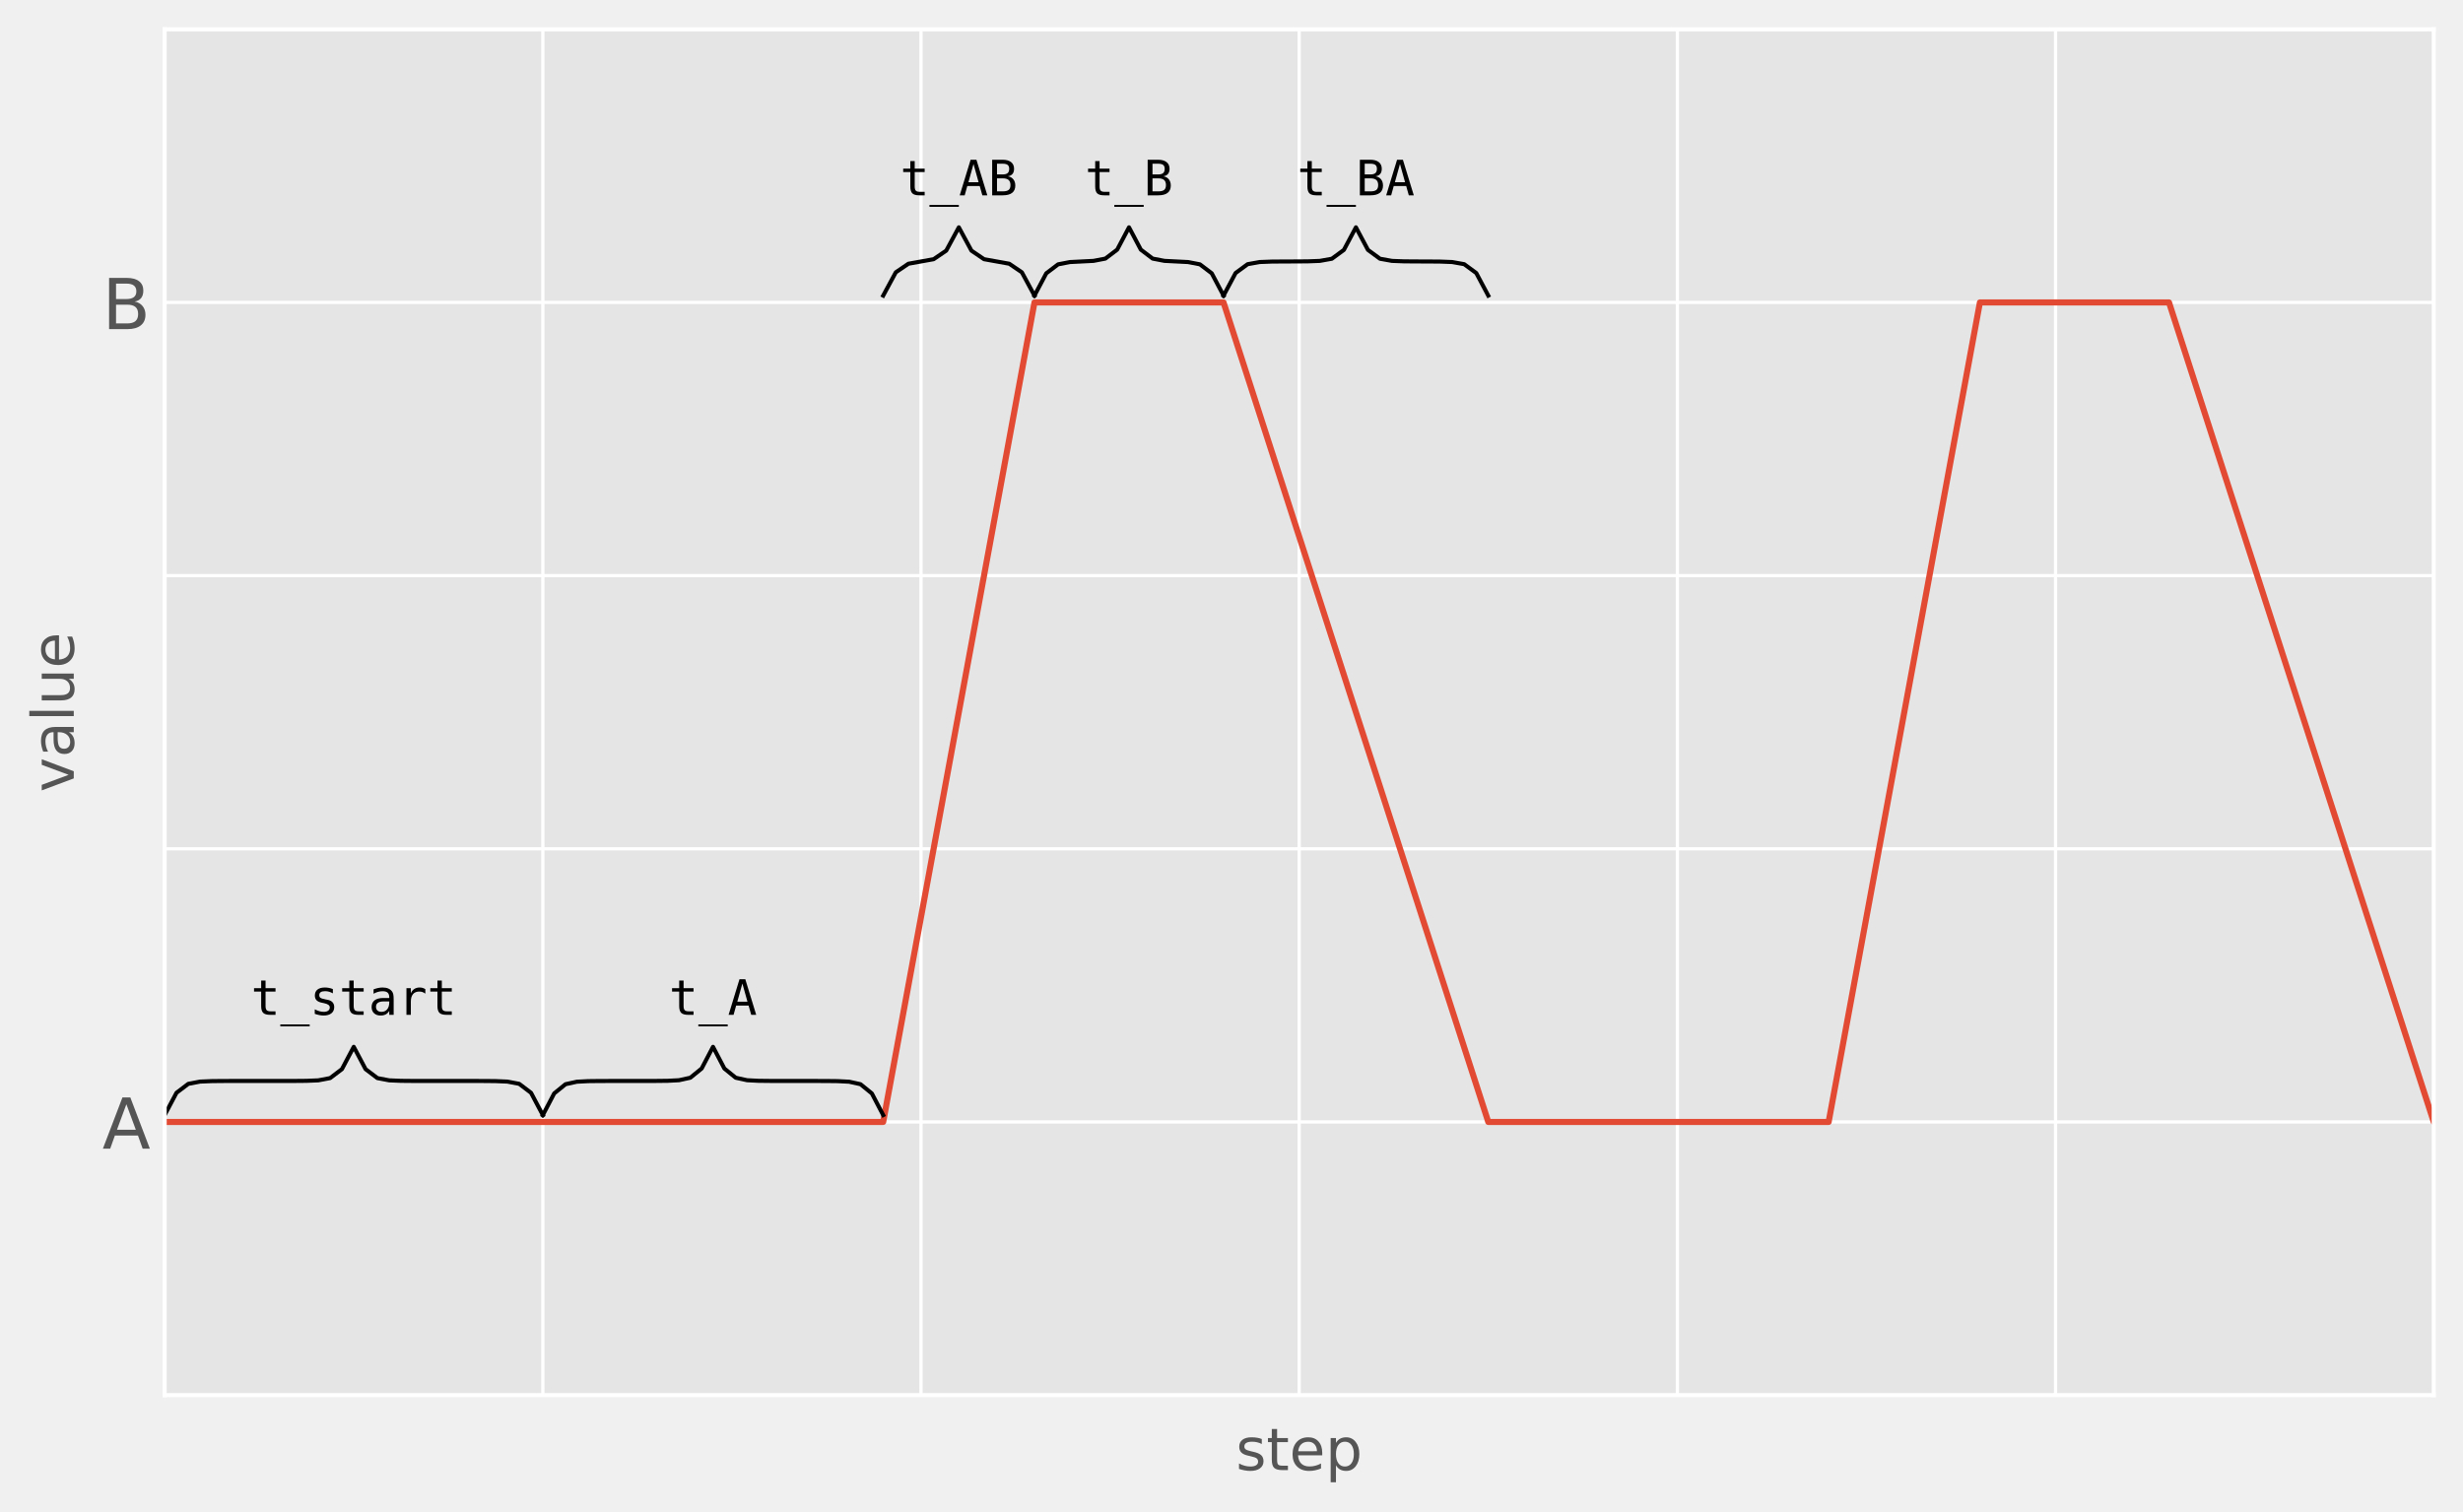
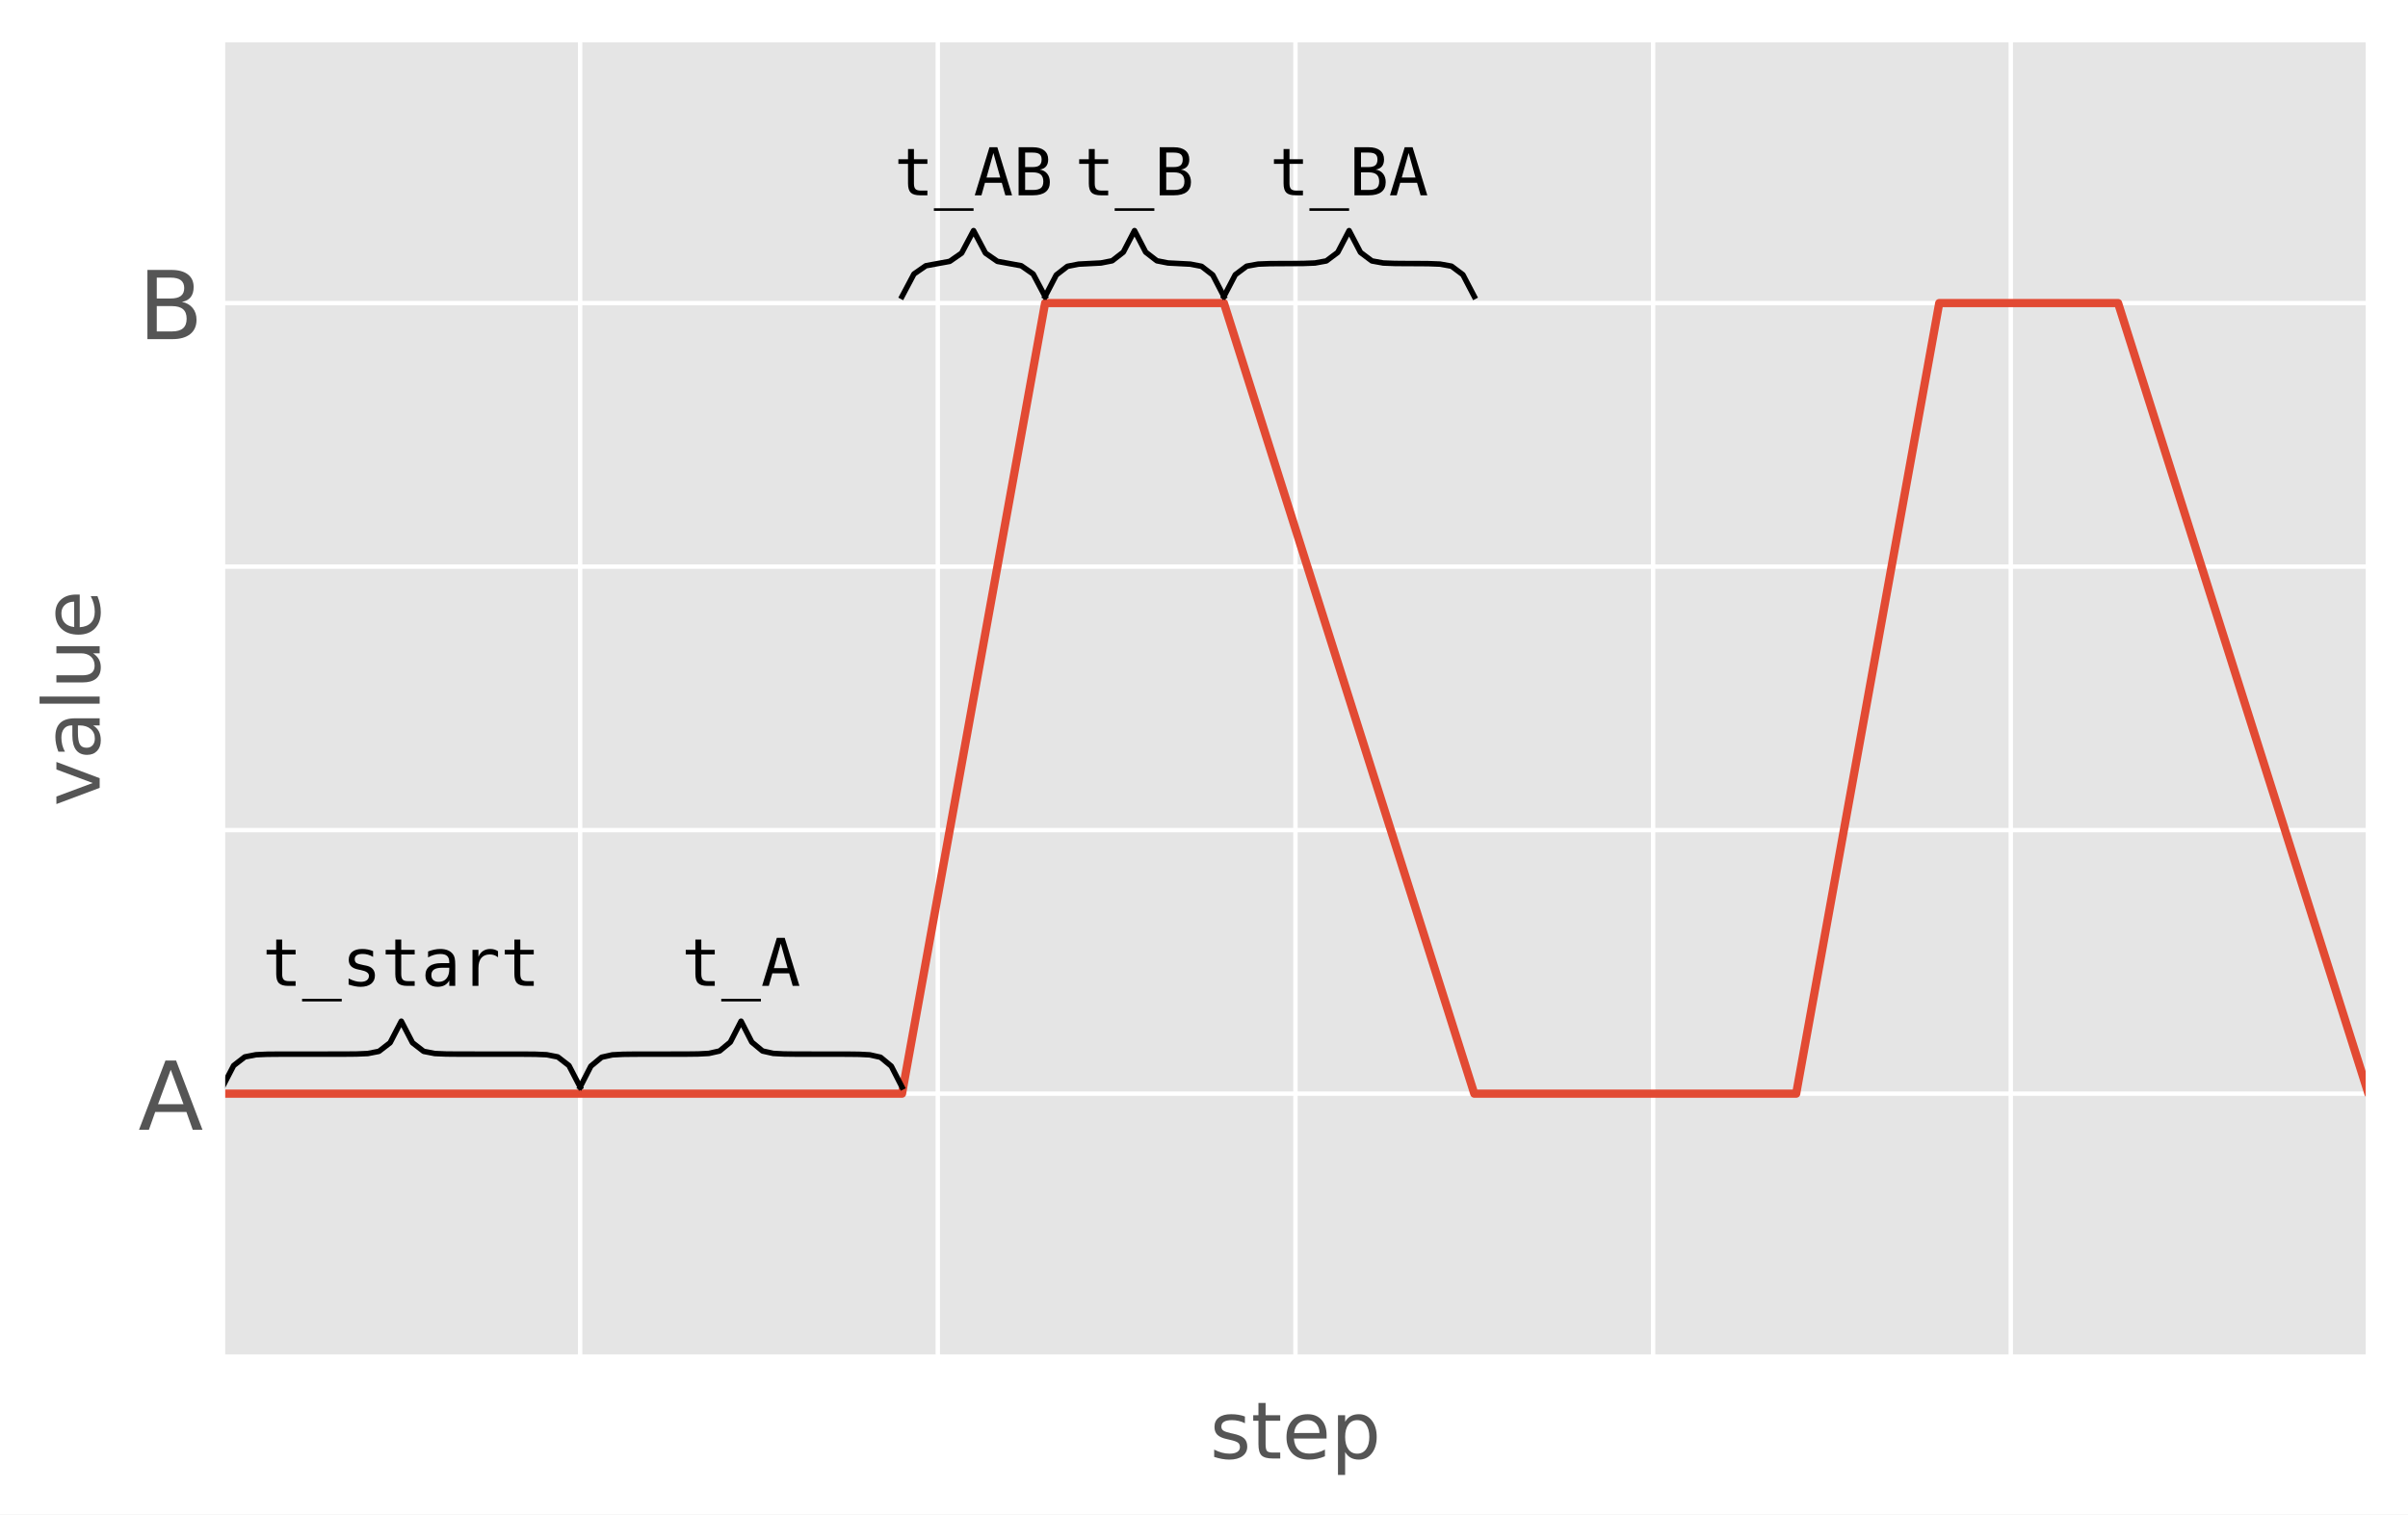
- <svg xmlns="http://www.w3.org/2000/svg" xmlns:xlink="http://www.w3.org/1999/xlink" height="371.781pt" version="1.1" viewBox="0 0 605.692 371.781" width="605.692pt">
+ <svg xmlns="http://www.w3.org/2000/svg" xmlns:xlink="http://www.w3.org/1999/xlink" width="438.292pt" height="275.683pt" viewBox="0 0 438.292 275.683" version="1.1">
  <defs>
-     <style type="text/css">
- *{stroke-linecap:butt;stroke-linejoin:round;}
-   </style>
+     <style type="text/css">*{stroke-linejoin: round; stroke-linecap: butt}</style>
  </defs>
  <g id="figure_1">
    <g id="patch_1">
-       <path d="M 0 371.781  L 605.692 371.781  L 605.692 0  L 0 0  z " style="fill:none;" />
+       <path d="M 0 275.683  L 438.292 275.683  L 438.292 0  L 0 0  z " style="fill: #ffffff" />
    </g>
    <g id="axes_1">
      <g id="patch_2">
-         <path d="M 40.492 343.145  L 598.492 343.145  L 598.492 7.2  L 40.492 7.2  z " style="fill:#e5e5e5;" />
+         <path d="M 40.492 247.047  L 431.092 247.047  L 431.092 7.2  L 40.492 7.2  z " style="fill: #e5e5e5" />
      </g>
      <g id="matplotlib.axis_1">
        <g id="xtick_1">
          <g id="line2d_1">
-             <path clip-path="url(#p3a3cf73cca)" d="M 133.492 343.145  L 133.492 7.2  " style="fill:none;stroke:#ffffff;stroke-linecap:square;stroke-width:0.8;" />
+             <path d="M 105.592 247.047  L 105.592 7.2  " clip-path="url(#p0e05066eaa)" style="fill: none; stroke: #ffffff; stroke-width: 0.8; stroke-linecap: square" />
          </g>
          <g id="line2d_2" />
        </g>
        <g id="xtick_2">
          <g id="line2d_3">
-             <path clip-path="url(#p3a3cf73cca)" d="M 226.492 343.145  L 226.492 7.2  " style="fill:none;stroke:#ffffff;stroke-linecap:square;stroke-width:0.8;" />
+             <path d="M 170.692 247.047  L 170.692 7.2  " clip-path="url(#p0e05066eaa)" style="fill: none; stroke: #ffffff; stroke-width: 0.8; stroke-linecap: square" />
          </g>
          <g id="line2d_4" />
        </g>
        <g id="xtick_3">
          <g id="line2d_5">
-             <path clip-path="url(#p3a3cf73cca)" d="M 319.492 343.145  L 319.492 7.2  " style="fill:none;stroke:#ffffff;stroke-linecap:square;stroke-width:0.8;" />
+             <path d="M 235.792 247.047  L 235.792 7.2  " clip-path="url(#p0e05066eaa)" style="fill: none; stroke: #ffffff; stroke-width: 0.8; stroke-linecap: square" />
          </g>
          <g id="line2d_6" />
        </g>
        <g id="xtick_4">
          <g id="line2d_7">
-             <path clip-path="url(#p3a3cf73cca)" d="M 412.492 343.145  L 412.492 7.2  " style="fill:none;stroke:#ffffff;stroke-linecap:square;stroke-width:0.8;" />
+             <path d="M 300.892 247.047  L 300.892 7.2  " clip-path="url(#p0e05066eaa)" style="fill: none; stroke: #ffffff; stroke-width: 0.8; stroke-linecap: square" />
          </g>
          <g id="line2d_8" />
        </g>
        <g id="xtick_5">
          <g id="line2d_9">
-             <path clip-path="url(#p3a3cf73cca)" d="M 505.492 343.145  L 505.492 7.2  " style="fill:none;stroke:#ffffff;stroke-linecap:square;stroke-width:0.8;" />
+             <path d="M 365.992 247.047  L 365.992 7.2  " clip-path="url(#p0e05066eaa)" style="fill: none; stroke: #ffffff; stroke-width: 0.8; stroke-linecap: square" />
          </g>
          <g id="line2d_10" />
        </g>
        <g id="text_1">
-           <defs>
-             <path d="M 44.281 53.078  L 44.281 44.578  Q 40.484 46.531 36.375 47.5  Q 32.281 48.484 27.875 48.484  Q 21.188 48.484 17.844 46.438  Q 14.5 44.391 14.5 40.281  Q 14.5 37.156 16.891 35.375  Q 19.281 33.594 26.516 31.984  L 29.594 31.297  Q 39.156 29.25 43.188 25.516  Q 47.219 21.781 47.219 15.094  Q 47.219 7.469 41.188 3.016  Q 35.156 -1.422 24.609 -1.422  Q 20.219 -1.422 15.453 -0.562  Q 10.688 0.297 5.422 2  L 5.422 11.281  Q 10.406 8.688 15.234 7.391  Q 20.062 6.109 24.812 6.109  Q 31.156 6.109 34.562 8.281  Q 37.984 10.453 37.984 14.406  Q 37.984 18.062 35.516 20.016  Q 33.062 21.969 24.703 23.781  L 21.578 24.516  Q 13.234 26.266 9.516 29.906  Q 5.812 33.547 5.812 39.891  Q 5.812 47.609 11.281 51.797  Q 16.75 56 26.812 56  Q 31.781 56 36.172 55.266  Q 40.578 54.547 44.281 53.078  z " id="DejaVuSans-115" />
-             <path d="M 18.312 70.219  L 18.312 54.688  L 36.812 54.688  L 36.812 47.703  L 18.312 47.703  L 18.312 18.016  Q 18.312 11.328 20.141 9.422  Q 21.969 7.516 27.594 7.516  L 36.812 7.516  L 36.812 0  L 27.594 0  Q 17.188 0 13.234 3.875  Q 9.281 7.766 9.281 18.016  L 9.281 47.703  L 2.688 47.703  L 2.688 54.688  L 9.281 54.688  L 9.281 70.219  z " id="DejaVuSans-116" />
-             <path d="M 56.203 29.594  L 56.203 25.203  L 14.891 25.203  Q 15.484 15.922 20.484 11.062  Q 25.484 6.203 34.422 6.203  Q 39.594 6.203 44.453 7.469  Q 49.312 8.734 54.109 11.281  L 54.109 2.781  Q 49.266 0.734 44.188 -0.344  Q 39.109 -1.422 33.891 -1.422  Q 20.797 -1.422 13.156 6.188  Q 5.516 13.812 5.516 26.812  Q 5.516 40.234 12.766 48.109  Q 20.016 56 32.328 56  Q 43.359 56 49.781 48.891  Q 56.203 41.797 56.203 29.594  z M 47.219 32.234  Q 47.125 39.594 43.094 43.984  Q 39.062 48.391 32.422 48.391  Q 24.906 48.391 20.391 44.141  Q 15.875 39.891 15.188 32.172  z " id="DejaVuSans-101" />
-             <path d="M 18.109 8.203  L 18.109 -20.797  L 9.078 -20.797  L 9.078 54.688  L 18.109 54.688  L 18.109 46.391  Q 20.953 51.266 25.266 53.625  Q 29.594 56 35.594 56  Q 45.562 56 51.781 48.094  Q 58.016 40.188 58.016 27.297  Q 58.016 14.406 51.781 6.484  Q 45.562 -1.422 35.594 -1.422  Q 29.594 -1.422 25.266 0.953  Q 20.953 3.328 18.109 8.203  z M 48.688 27.297  Q 48.688 37.203 44.609 42.844  Q 40.531 48.484 33.406 48.484  Q 26.266 48.484 22.188 42.844  Q 18.109 37.203 18.109 27.297  Q 18.109 17.391 22.188 11.75  Q 26.266 6.109 33.406 6.109  Q 40.531 6.109 44.609 11.75  Q 48.688 17.391 48.688 27.297  z " id="DejaVuSans-112" />
-           </defs>
-           <g style="fill:#555555;" transform="translate(303.9177 361.5865)scale(0.144 -0.144)">
-             <use xlink:href="#DejaVuSans-115" />
-             <use x="52.1" xlink:href="#DejaVuSans-116" />
-             <use x="91.309" xlink:href="#DejaVuSans-101" />
-             <use x="152.832" xlink:href="#DejaVuSans-112" />
+           <g style="fill: #555555" transform="translate(220.2177 265.4885) scale(0.144 -0.144)">
+             <defs>
+               <path id="DejaVuSans-73" d="M 2834 3397  L 2834 2853  Q 2591 2978 2328 3040  Q 2066 3103 1784 3103  Q 1356 3103 1142 2972  Q 928 2841 928 2578  Q 928 2378 1081 2264  Q 1234 2150 1697 2047  L 1894 2003  Q 2506 1872 2764 1633  Q 3022 1394 3022 966  Q 3022 478 2636 193  Q 2250 -91 1575 -91  Q 1294 -91 989 -36  Q 684 19 347 128  L 347 722  Q 666 556 975 473  Q 1284 391 1588 391  Q 1994 391 2212 530  Q 2431 669 2431 922  Q 2431 1156 2273 1281  Q 2116 1406 1581 1522  L 1381 1569  Q 847 1681 609 1914  Q 372 2147 372 2553  Q 372 3047 722 3315  Q 1072 3584 1716 3584  Q 2034 3584 2315 3537  Q 2597 3491 2834 3397  z " transform="scale(0.015625)" />
+               <path id="DejaVuSans-74" d="M 1172 4494  L 1172 3500  L 2356 3500  L 2356 3053  L 1172 3053  L 1172 1153  Q 1172 725 1289 603  Q 1406 481 1766 481  L 2356 481  L 2356 0  L 1766 0  Q 1100 0 847 248  Q 594 497 594 1153  L 594 3053  L 172 3053  L 172 3500  L 594 3500  L 594 4494  L 1172 4494  z " transform="scale(0.015625)" />
+               <path id="DejaVuSans-65" d="M 3597 1894  L 3597 1613  L 953 1613  Q 991 1019 1311 708  Q 1631 397 2203 397  Q 2534 397 2845 478  Q 3156 559 3463 722  L 3463 178  Q 3153 47 2828 -22  Q 2503 -91 2169 -91  Q 1331 -91 842 396  Q 353 884 353 1716  Q 353 2575 817 3079  Q 1281 3584 2069 3584  Q 2775 3584 3186 3129  Q 3597 2675 3597 1894  z M 3022 2063  Q 3016 2534 2758 2815  Q 2500 3097 2075 3097  Q 1594 3097 1305 2825  Q 1016 2553 972 2059  L 3022 2063  z " transform="scale(0.015625)" />
+               <path id="DejaVuSans-70" d="M 1159 525  L 1159 -1331  L 581 -1331  L 581 3500  L 1159 3500  L 1159 2969  Q 1341 3281 1617 3432  Q 1894 3584 2278 3584  Q 2916 3584 3314 3078  Q 3713 2572 3713 1747  Q 3713 922 3314 415  Q 2916 -91 2278 -91  Q 1894 -91 1617 61  Q 1341 213 1159 525  z M 3116 1747  Q 3116 2381 2855 2742  Q 2594 3103 2138 3103  Q 1681 3103 1420 2742  Q 1159 2381 1159 1747  Q 1159 1113 1420 752  Q 1681 391 2138 391  Q 2594 391 2855 752  Q 3116 1113 3116 1747  z " transform="scale(0.015625)" />
+             </defs>
+             <use xlink:href="#DejaVuSans-73" />
+             <use xlink:href="#DejaVuSans-74" x="52.1" />
+             <use xlink:href="#DejaVuSans-65" x="91.309" />
+             <use xlink:href="#DejaVuSans-70" x="152.832" />
          </g>
        </g>
      </g>
      <g id="matplotlib.axis_2">
        <g id="ytick_1">
          <g id="line2d_11">
-             <path clip-path="url(#p3a3cf73cca)" d="M 40.492 275.956  L 598.492 275.956  " style="fill:none;stroke:#ffffff;stroke-linecap:square;stroke-width:0.8;" />
+             <path d="M 40.492 199.077  L 431.092 199.077  " clip-path="url(#p0e05066eaa)" style="fill: none; stroke: #ffffff; stroke-width: 0.8; stroke-linecap: square" />
          </g>
          <g id="line2d_12" />
          <g id="text_2">
-             <defs>
-               <path d="M 34.188 63.188  L 20.797 26.906  L 47.609 26.906  z M 28.609 72.906  L 39.797 72.906  L 67.578 0  L 57.328 0  L 50.688 18.703  L 17.828 18.703  L 11.188 0  L 0.781 0  z " id="DejaVuSans-65" />
-             </defs>
-             <g style="fill:#555555;" transform="translate(25.1716 282.5209)scale(0.1728 -0.1728)">
-               <use xlink:href="#DejaVuSans-65" />
+             <g style="fill: #555555" transform="translate(25.1716 205.6425) scale(0.1728 -0.1728)">
+               <defs>
+                 <path id="DejaVuSans-41" d="M 2188 4044  L 1331 1722  L 3047 1722  L 2188 4044  z M 1831 4666  L 2547 4666  L 4325 0  L 3669 0  L 3244 1197  L 1141 1197  L 716 0  L 50 0  L 1831 4666  z " transform="scale(0.015625)" />
+               </defs>
+               <use xlink:href="#DejaVuSans-41" />
            </g>
          </g>
        </g>
        <g id="ytick_2">
          <g id="line2d_13">
-             <path clip-path="url(#p3a3cf73cca)" d="M 40.492 208.767  L 598.492 208.767  " style="fill:none;stroke:#ffffff;stroke-linecap:square;stroke-width:0.8;" />
+             <path d="M 40.492 151.108  L 431.092 151.108  " clip-path="url(#p0e05066eaa)" style="fill: none; stroke: #ffffff; stroke-width: 0.8; stroke-linecap: square" />
          </g>
          <g id="line2d_14" />
        </g>
        <g id="ytick_3">
          <g id="line2d_15">
-             <path clip-path="url(#p3a3cf73cca)" d="M 40.492 141.578  L 598.492 141.578  " style="fill:none;stroke:#ffffff;stroke-linecap:square;stroke-width:0.8;" />
+             <path d="M 40.492 103.139  L 431.092 103.139  " clip-path="url(#p0e05066eaa)" style="fill: none; stroke: #ffffff; stroke-width: 0.8; stroke-linecap: square" />
          </g>
          <g id="line2d_16" />
        </g>
        <g id="ytick_4">
          <g id="line2d_17">
-             <path clip-path="url(#p3a3cf73cca)" d="M 40.492 74.389  L 598.492 74.389  " style="fill:none;stroke:#ffffff;stroke-linecap:square;stroke-width:0.8;" />
+             <path d="M 40.492 55.169  L 431.092 55.169  " clip-path="url(#p0e05066eaa)" style="fill: none; stroke: #ffffff; stroke-width: 0.8; stroke-linecap: square" />
          </g>
          <g id="line2d_18" />
          <g id="text_3">
-             <defs>
-               <path d="M 19.672 34.812  L 19.672 8.109  L 35.5 8.109  Q 43.453 8.109 47.281 11.406  Q 51.125 14.703 51.125 21.484  Q 51.125 28.328 47.281 31.562  Q 43.453 34.812 35.5 34.812  z M 19.672 64.797  L 19.672 42.828  L 34.281 42.828  Q 41.5 42.828 45.031 45.531  Q 48.578 48.25 48.578 53.812  Q 48.578 59.328 45.031 62.062  Q 41.5 64.797 34.281 64.797  z M 9.812 72.906  L 35.016 72.906  Q 46.297 72.906 52.391 68.219  Q 58.5 63.531 58.5 54.891  Q 58.5 48.188 55.375 44.234  Q 52.25 40.281 46.188 39.312  Q 53.469 37.75 57.5 32.781  Q 61.531 27.828 61.531 20.406  Q 61.531 10.641 54.891 5.312  Q 48.25 0 35.984 0  L 9.812 0  z " id="DejaVuSans-66" />
-             </defs>
-             <g style="fill:#555555;" transform="translate(25.1365 80.95401)scale(0.1728 -0.1728)">
-               <use xlink:href="#DejaVuSans-66" />
+             <g style="fill: #555555" transform="translate(25.1365 61.73441) scale(0.1728 -0.1728)">
+               <defs>
+                 <path id="DejaVuSans-42" d="M 1259 2228  L 1259 519  L 2272 519  Q 2781 519 3026 730  Q 3272 941 3272 1375  Q 3272 1813 3026 2020  Q 2781 2228 2272 2228  L 1259 2228  z M 1259 4147  L 1259 2741  L 2194 2741  Q 2656 2741 2882 2914  Q 3109 3088 3109 3444  Q 3109 3797 2882 3972  Q 2656 4147 2194 4147  L 1259 4147  z M 628 4666  L 2241 4666  Q 2963 4666 3353 4366  Q 3744 4066 3744 3513  Q 3744 3084 3544 2831  Q 3344 2578 2956 2516  Q 3422 2416 3680 2098  Q 3938 1781 3938 1306  Q 3938 681 3513 340  Q 3088 0 2303 0  L 628 0  L 628 4666  z " transform="scale(0.015625)" />
+               </defs>
+               <use xlink:href="#DejaVuSans-42" />
            </g>
          </g>
        </g>
        <g id="ytick_5">
          <g id="line2d_19">
-             <path clip-path="url(#p3a3cf73cca)" d="M 40.492 7.2  L 598.492 7.2  " style="fill:none;stroke:#ffffff;stroke-linecap:square;stroke-width:0.8;" />
+             <path d="M 40.492 7.2  L 431.092 7.2  " clip-path="url(#p0e05066eaa)" style="fill: none; stroke: #ffffff; stroke-width: 0.8; stroke-linecap: square" />
          </g>
          <g id="line2d_20" />
        </g>
        <g id="text_4">
+           <g style="fill: #555555" transform="translate(18.14175 146.7906) rotate(-90) scale(0.144 -0.144)">
+             <defs>
+               <path id="DejaVuSans-76" d="M 191 3500  L 800 3500  L 1894 563  L 2988 3500  L 3597 3500  L 2284 0  L 1503 0  L 191 3500  z " transform="scale(0.015625)" />
+               <path id="DejaVuSans-61" d="M 2194 1759  Q 1497 1759 1228 1600  Q 959 1441 959 1056  Q 959 750 1161 570  Q 1363 391 1709 391  Q 2188 391 2477 730  Q 2766 1069 2766 1631  L 2766 1759  L 2194 1759  z M 3341 1997  L 3341 0  L 2766 0  L 2766 531  Q 2569 213 2275 61  Q 1981 -91 1556 -91  Q 1019 -91 701 211  Q 384 513 384 1019  Q 384 1609 779 1909  Q 1175 2209 1959 2209  L 2766 2209  L 2766 2266  Q 2766 2663 2505 2880  Q 2244 3097 1772 3097  Q 1472 3097 1187 3025  Q 903 2953 641 2809  L 641 3341  Q 956 3463 1253 3523  Q 1550 3584 1831 3584  Q 2591 3584 2966 3190  Q 3341 2797 3341 1997  z " transform="scale(0.015625)" />
+               <path id="DejaVuSans-6c" d="M 603 4863  L 1178 4863  L 1178 0  L 603 0  L 603 4863  z " transform="scale(0.015625)" />
+               <path id="DejaVuSans-75" d="M 544 1381  L 544 3500  L 1119 3500  L 1119 1403  Q 1119 906 1312 657  Q 1506 409 1894 409  Q 2359 409 2629 706  Q 2900 1003 2900 1516  L 2900 3500  L 3475 3500  L 3475 0  L 2900 0  L 2900 538  Q 2691 219 2414 64  Q 2138 -91 1772 -91  Q 1169 -91 856 284  Q 544 659 544 1381  z M 1991 3584  L 1991 3584  z " transform="scale(0.015625)" />
+             </defs>
+             <use xlink:href="#DejaVuSans-76" />
+             <use xlink:href="#DejaVuSans-61" x="59.18" />
+             <use xlink:href="#DejaVuSans-6c" x="120.459" />
+             <use xlink:href="#DejaVuSans-75" x="148.242" />
+             <use xlink:href="#DejaVuSans-65" x="211.621" />
+           </g>
+         </g>
+       </g>
+       <g id="line2d_21">
+         <path d="M 40.492 199.077  L 105.592 199.077  L 164.182 199.077  L 190.222 55.169  L 222.772 55.169  L 268.342 199.077  L 326.932 199.077  L 352.972 55.169  L 385.522 55.169  L 431.092 199.077  L 439.292 199.077  " clip-path="url(#p0e05066eaa)" style="fill: none; stroke: #e24a33; stroke-width: 1.5; stroke-linecap: square" />
+       </g>
+       <g id="line2d_22">
+         <path d="M 40.492 197.878  L 42.527 193.96  L 44.561 192.387  L 46.595 191.991  L 48.63 191.905  L 50.664 191.887  L 52.698 191.883  L 54.733 191.882  L 56.767 191.882  L 58.802 191.882  L 60.836 191.881  L 62.87 191.877  L 64.905 191.859  L 66.939 191.773  L 68.973 191.377  L 71.008 189.804  L 73.042 185.886  L 75.077 189.804  L 77.111 191.377  L 79.145 191.773  L 81.18 191.859  L 83.214 191.877  L 85.248 191.881  L 87.283 191.882  L 89.317 191.882  L 91.352 191.882  L 93.386 191.883  L 95.42 191.887  L 97.455 191.905  L 99.489 191.991  L 101.523 192.387  L 103.558 193.96  L 105.592 197.878  " clip-path="url(#p0e05066eaa)" style="fill: none; stroke: #000000; stroke-linecap: square" />
+       </g>
+       <g id="line2d_23">
+         <path d="M 105.592 197.878  L 107.545 194.07  L 109.498 192.451  L 111.451 192.014  L 113.404 191.912  L 115.357 191.889  L 117.31 191.883  L 119.263 191.882  L 121.216 191.882  L 123.169 191.881  L 125.122 191.875  L 127.075 191.852  L 129.028 191.75  L 130.981 191.313  L 132.934 189.694  L 134.887 185.886  L 136.84 189.694  L 138.793 191.313  L 140.746 191.75  L 142.699 191.852  L 144.652 191.875  L 146.605 191.881  L 148.558 191.882  L 150.511 191.882  L 152.464 191.883  L 154.417 191.889  L 156.37 191.912  L 158.323 192.014  L 160.276 192.451  L 162.229 194.07  L 164.182 197.878  " clip-path="url(#p0e05066eaa)" style="fill: none; stroke: #000000; stroke-linecap: square" />
+       </g>
+       <g id="line2d_24">
+         <path d="M 164.182 53.97  L 166.352 49.876  L 168.522 48.372  L 170.692 47.974  L 172.862 47.576  L 175.032 46.072  L 177.202 41.978  L 179.372 46.072  L 181.542 47.576  L 183.712 47.974  L 185.882 48.372  L 188.052 49.876  L 190.222 53.97  " clip-path="url(#p0e05066eaa)" style="fill: none; stroke: #000000; stroke-linecap: square" />
+       </g>
+       <g id="line2d_25">
+         <path d="M 190.222 53.97  L 192.257 50.052  L 194.291 48.478  L 196.325 48.079  L 198.36 47.974  L 200.394 47.869  L 202.428 47.47  L 204.463 45.896  L 206.497 41.978  L 208.532 45.896  L 210.566 47.47  L 212.6 47.869  L 214.635 47.974  L 216.669 48.079  L 218.703 48.478  L 220.738 50.052  L 222.772 53.97  " clip-path="url(#p0e05066eaa)" style="fill: none; stroke: #000000; stroke-linecap: square" />
+       </g>
+       <g id="line2d_26">
+         <path d="M 222.772 53.97  L 224.844 50.004  L 226.915 48.452  L 228.986 48.074  L 231.058 47.994  L 233.129 47.977  L 235.2 47.971  L 237.272 47.953  L 239.343 47.873  L 241.414 47.496  L 243.486 45.944  L 245.557 41.978  L 247.629 45.944  L 249.7 47.496  L 251.771 47.873  L 253.843 47.953  L 255.914 47.971  L 257.985 47.977  L 260.057 47.994  L 262.128 48.074  L 264.199 48.452  L 266.271 50.004  L 268.342 53.97  " clip-path="url(#p0e05066eaa)" style="fill: none; stroke: #000000; stroke-linecap: square" />
+       </g>
+       <g id="patch_3">
+         <path d="M 40.492 247.047  L 40.492 7.2  " style="fill: none; stroke: #ffffff; stroke-linejoin: miter; stroke-linecap: square" />
+       </g>
+       <g id="patch_4">
+         <path d="M 431.092 247.047  L 431.092 7.2  " style="fill: none; stroke: #ffffff; stroke-linejoin: miter; stroke-linecap: square" />
+       </g>
+       <g id="patch_5">
+         <path d="M 40.492 247.047  L 431.092 247.047  " style="fill: none; stroke: #ffffff; stroke-linejoin: miter; stroke-linecap: square" />
+       </g>
+       <g id="patch_6">
+         <path d="M 40.492 7.2  L 431.092 7.2  " style="fill: none; stroke: #ffffff; stroke-linejoin: miter; stroke-linecap: square" />
+       </g>
+       <g id="text_5">
+         <g transform="translate(47.75689 179.4588) scale(0.12 -0.12)">
          <defs>
-             <path d="M 2.984 54.688  L 12.5 54.688  L 29.594 8.797  L 46.688 54.688  L 56.203 54.688  L 35.688 0  L 23.484 0  z " id="DejaVuSans-118" />
-             <path d="M 34.281 27.484  Q 23.391 27.484 19.188 25  Q 14.984 22.516 14.984 16.5  Q 14.984 11.719 18.141 8.906  Q 21.297 6.109 26.703 6.109  Q 34.188 6.109 38.703 11.406  Q 43.219 16.703 43.219 25.484  L 43.219 27.484  z M 52.203 31.203  L 52.203 0  L 43.219 0  L 43.219 8.297  Q 40.141 3.328 35.547 0.953  Q 30.953 -1.422 24.312 -1.422  Q 15.922 -1.422 10.953 3.297  Q 6 8.016 6 15.922  Q 6 25.141 12.172 29.828  Q 18.359 34.516 30.609 34.516  L 43.219 34.516  L 43.219 35.406  Q 43.219 41.609 39.141 45  Q 35.062 48.391 27.688 48.391  Q 23 48.391 18.547 47.266  Q 14.109 46.141 10.016 43.891  L 10.016 52.203  Q 14.938 54.109 19.578 55.047  Q 24.219 56 28.609 56  Q 40.484 56 46.344 49.844  Q 52.203 43.703 52.203 31.203  z " id="DejaVuSans-97" />
-             <path d="M 9.422 75.984  L 18.406 75.984  L 18.406 0  L 9.422 0  z " id="DejaVuSans-108" />
-             <path d="M 8.5 21.578  L 8.5 54.688  L 17.484 54.688  L 17.484 21.922  Q 17.484 14.156 20.5 10.266  Q 23.531 6.391 29.594 6.391  Q 36.859 6.391 41.078 11.031  Q 45.312 15.672 45.312 23.688  L 45.312 54.688  L 54.297 54.688  L 54.297 0  L 45.312 0  L 45.312 8.406  Q 42.047 3.422 37.719 1  Q 33.406 -1.422 27.688 -1.422  Q 18.266 -1.422 13.375 4.438  Q 8.5 10.297 8.5 21.578  z M 31.109 56  z " id="DejaVuSans-117" />
+             <path id="DejaVuSansMono-74" d="M 1919 4494  L 1919 3500  L 3225 3500  L 3225 3053  L 1919 3053  L 1919 1153  Q 1919 766 2066 612  Q 2213 459 2578 459  L 3225 459  L 3225 0  L 2522 0  Q 1875 0 1609 259  Q 1344 519 1344 1153  L 1344 3053  L 409 3053  L 409 3500  L 1344 3500  L 1344 4494  L 1919 4494  z " transform="scale(0.015625)" />
+             <path id="DejaVuSansMono-5f" d="M 3853 -1259  L 3853 -1509  L 0 -1509  L 0 -1259  L 3853 -1259  z " transform="scale(0.015625)" />
+             <path id="DejaVuSansMono-73" d="M 3041 3378  L 3041 2816  Q 2794 2959 2544 3031  Q 2294 3103 2034 3103  Q 1644 3103 1451 2976  Q 1259 2850 1259 2591  Q 1259 2356 1403 2240  Q 1547 2125 2119 2016  L 2350 1972  Q 2778 1891 2998 1647  Q 3219 1403 3219 1013  Q 3219 494 2850 201  Q 2481 -91 1825 -91  Q 1566 -91 1281 -36  Q 997 19 666 128  L 666 722  Q 988 556 1281 473  Q 1575 391 1838 391  Q 2219 391 2428 545  Q 2638 700 2638 978  Q 2638 1378 1872 1531  L 1847 1538  L 1631 1581  Q 1134 1678 906 1908  Q 678 2138 678 2534  Q 678 3038 1018 3311  Q 1359 3584 1991 3584  Q 2272 3584 2531 3532  Q 2791 3481 3041 3378  z " transform="scale(0.015625)" />
+             <path id="DejaVuSansMono-61" d="M 2194 1759  L 2003 1759  Q 1500 1759 1245 1582  Q 991 1406 991 1056  Q 991 741 1181 566  Q 1372 391 1709 391  Q 2184 391 2456 720  Q 2728 1050 2731 1631  L 2731 1759  L 2194 1759  z M 3309 1997  L 3309 0  L 2731 0  L 2731 519  Q 2547 206 2267 57  Q 1988 -91 1588 -91  Q 1053 -91 734 211  Q 416 513 416 1019  Q 416 1603 808 1906  Q 1200 2209 1959 2209  L 2731 2209  L 2731 2300  Q 2728 2719 2518 2908  Q 2309 3097 1850 3097  Q 1556 3097 1256 3012  Q 956 2928 672 2766  L 672 3341  Q 991 3463 1283 3523  Q 1575 3584 1850 3584  Q 2284 3584 2592 3456  Q 2900 3328 3091 3072  Q 3209 2916 3259 2686  Q 3309 2456 3309 1997  z " transform="scale(0.015625)" />
+             <path id="DejaVuSansMono-72" d="M 3609 2778  Q 3425 2922 3234 2987  Q 3044 3053 2816 3053  Q 2278 3053 1993 2715  Q 1709 2378 1709 1741  L 1709 0  L 1131 0  L 1131 3500  L 1709 3500  L 1709 2816  Q 1853 3188 2151 3386  Q 2450 3584 2859 3584  Q 3072 3584 3256 3531  Q 3441 3478 3609 3366  L 3609 2778  z " transform="scale(0.015625)" />
          </defs>
-           <g style="fill:#555555;" transform="translate(18.14175 194.8397)rotate(-90)scale(0.144 -0.144)">
-             <use xlink:href="#DejaVuSans-118" />
-             <use x="59.18" xlink:href="#DejaVuSans-97" />
-             <use x="120.459" xlink:href="#DejaVuSans-108" />
-             <use x="148.242" xlink:href="#DejaVuSans-117" />
-             <use x="211.621" xlink:href="#DejaVuSans-101" />
-           </g>
-         </g>
-       </g>
-       <g id="line2d_21">
-         <path clip-path="url(#p3a3cf73cca)" d="M 40.492 275.956  L 133.492 275.956  L 217.192 275.956  L 254.392 74.389  L 300.892 74.389  L 365.992 275.956  L 449.692 275.956  L 486.892 74.389  L 533.392 74.389  L 598.492 275.956  L 606.692 275.956  " style="fill:none;stroke:#e24a33;stroke-linecap:square;stroke-width:1.5;" />
-       </g>
-       <g id="line2d_22">
-         <path clip-path="url(#p3a3cf73cca)" d="M 40.492 274.276  L 43.398 268.788  L 46.305 266.584  L 49.211 266.031  L 52.117 265.91  L 55.023 265.884  L 57.93 265.879  L 60.836 265.878  L 63.742 265.877  L 66.648 265.877  L 69.555 265.876  L 72.461 265.871  L 75.367 265.845  L 78.273 265.724  L 81.18 265.171  L 84.086 262.967  L 86.992 257.479  L 89.898 262.967  L 92.805 265.171  L 95.711 265.724  L 98.617 265.845  L 101.523 265.871  L 104.43 265.876  L 107.336 265.877  L 110.242 265.877  L 113.148 265.878  L 116.055 265.879  L 118.961 265.884  L 121.867 265.91  L 124.773 266.031  L 127.68 266.584  L 130.586 268.788  L 133.492 274.276  " style="fill:none;stroke:#000000;stroke-linecap:square;" />
-       </g>
-       <g id="line2d_23">
-         <path clip-path="url(#p3a3cf73cca)" d="M 133.492 274.276  L 136.282 268.942  L 139.072 266.674  L 141.862 266.062  L 144.652 265.919  L 147.442 265.887  L 150.232 265.88  L 153.022 265.878  L 155.812 265.877  L 158.602 265.875  L 161.392 265.868  L 164.182 265.836  L 166.972 265.693  L 169.762 265.081  L 172.552 262.813  L 175.342 257.479  L 178.132 262.813  L 180.922 265.081  L 183.712 265.693  L 186.502 265.836  L 189.292 265.868  L 192.082 265.875  L 194.872 265.877  L 197.662 265.878  L 200.452 265.88  L 203.242 265.887  L 206.032 265.919  L 208.822 266.062  L 211.612 266.674  L 214.402 268.942  L 217.192 274.276  " style="fill:none;stroke:#000000;stroke-linecap:square;" />
-       </g>
-       <g id="line2d_24">
-         <path clip-path="url(#p3a3cf73cca)" d="M 217.192 72.708  L 220.292 66.975  L 223.392 64.868  L 226.492 64.311  L 229.592 63.753  L 232.692 61.646  L 235.792 55.913  L 238.892 61.646  L 241.992 63.753  L 245.092 64.311  L 248.192 64.868  L 251.292 66.975  L 254.392 72.708  " style="fill:none;stroke:#000000;stroke-linecap:square;" />
-       </g>
-       <g id="line2d_25">
-         <path clip-path="url(#p3a3cf73cca)" d="M 254.392 72.709  L 257.298 67.221  L 260.205 65.016  L 263.111 64.457  L 266.017 64.311  L 268.923 64.164  L 271.83 63.605  L 274.736 61.4  L 277.642 55.912  L 280.548 61.4  L 283.455 63.605  L 286.361 64.164  L 289.267 64.311  L 292.173 64.457  L 295.08 65.016  L 297.986 67.221  L 300.892 72.709  " style="fill:none;stroke:#000000;stroke-linecap:square;" />
-       </g>
-       <g id="line2d_26">
-         <path clip-path="url(#p3a3cf73cca)" d="M 300.892 72.709  L 303.851 67.154  L 306.81 64.98  L 309.769 64.451  L 312.729 64.339  L 315.688 64.315  L 318.647 64.306  L 321.606 64.282  L 324.565 64.17  L 327.524 63.641  L 330.483 61.468  L 333.442 55.912  L 336.401 61.468  L 339.36 63.641  L 342.319 64.17  L 345.279 64.282  L 348.238 64.306  L 351.197 64.315  L 354.156 64.339  L 357.115 64.451  L 360.074 64.98  L 363.033 67.154  L 365.992 72.709  " style="fill:none;stroke:#000000;stroke-linecap:square;" />
-       </g>
-       <g id="patch_3">
-         <path d="M 40.492 343.145  L 40.492 7.2  " style="fill:none;stroke:#ffffff;stroke-linecap:square;stroke-linejoin:miter;" />
-       </g>
-       <g id="patch_4">
-         <path d="M 598.492 343.145  L 598.492 7.2  " style="fill:none;stroke:#ffffff;stroke-linecap:square;stroke-linejoin:miter;" />
-       </g>
-       <g id="patch_5">
-         <path d="M 40.492 343.145  L 598.492 343.145  " style="fill:none;stroke:#ffffff;stroke-linecap:square;stroke-linejoin:miter;" />
-       </g>
-       <g id="patch_6">
-         <path d="M 40.492 7.2  L 598.492 7.2  " style="fill:none;stroke:#ffffff;stroke-linecap:square;stroke-linejoin:miter;" />
-       </g>
-       <g id="text_5">
-         <defs>
-           <path d="M 29.984 70.219  L 29.984 54.688  L 50.391 54.688  L 50.391 47.703  L 29.984 47.703  L 29.984 18.016  Q 29.984 11.969 32.281 9.562  Q 34.578 7.172 40.281 7.172  L 50.391 7.172  L 50.391 0  L 39.406 0  Q 29.297 0 25.141 4.047  Q 21 8.109 21 18.016  L 21 47.703  L 6.391 47.703  L 6.391 54.688  L 21 54.688  L 21 70.219  z " id="DejaVuSansMono-116" />
-           <path d="M 60.203 -19.672  L 60.203 -23.578  L 0 -23.578  L 0 -19.672  z " id="DejaVuSansMono-95" />
-           <path d="M 47.516 52.781  L 47.516 44  Q 43.656 46.234 39.75 47.359  Q 35.844 48.484 31.781 48.484  Q 25.688 48.484 22.672 46.5  Q 19.672 44.531 19.672 40.484  Q 19.672 36.812 21.922 35  Q 24.172 33.203 33.109 31.5  L 36.719 30.812  Q 43.406 29.547 46.844 25.734  Q 50.297 21.922 50.297 15.828  Q 50.297 7.719 44.531 3.141  Q 38.766 -1.422 28.516 -1.422  Q 24.469 -1.422 20.016 -0.562  Q 15.578 0.297 10.406 2  L 10.406 11.281  Q 15.438 8.688 20.016 7.391  Q 24.609 6.109 28.719 6.109  Q 34.672 6.109 37.938 8.516  Q 41.219 10.938 41.219 15.281  Q 41.219 21.531 29.25 23.922  L 28.859 24.031  L 25.484 24.703  Q 17.719 26.219 14.156 29.812  Q 10.594 33.406 10.594 39.594  Q 10.594 47.469 15.906 51.734  Q 21.234 56 31.109 56  Q 35.5 56 39.547 55.188  Q 43.609 54.391 47.516 52.781  z " id="DejaVuSansMono-115" />
-           <path d="M 34.281 27.484  L 31.297 27.484  Q 23.438 27.484 19.453 24.719  Q 15.484 21.969 15.484 16.5  Q 15.484 11.578 18.453 8.844  Q 21.438 6.109 26.703 6.109  Q 34.125 6.109 38.375 11.25  Q 42.625 16.406 42.672 25.484  L 42.672 27.484  z M 51.703 31.203  L 51.703 0  L 42.672 0  L 42.672 8.109  Q 39.797 3.219 35.422 0.891  Q 31.062 -1.422 24.812 -1.422  Q 16.453 -1.422 11.469 3.297  Q 6.5 8.016 6.5 15.922  Q 6.5 25.047 12.625 29.781  Q 18.75 34.516 30.609 34.516  L 42.672 34.516  L 42.672 35.938  Q 42.625 42.484 39.344 45.438  Q 36.078 48.391 28.906 48.391  Q 24.312 48.391 19.625 47.062  Q 14.938 45.75 10.5 43.219  L 10.5 52.203  Q 15.484 54.109 20.047 55.047  Q 24.609 56 28.906 56  Q 35.688 56 40.5 54  Q 45.312 52 48.297 48  Q 50.141 45.562 50.922 41.969  Q 51.703 38.375 51.703 31.203  z " id="DejaVuSansMono-97" />
-           <path d="M 56.391 43.406  Q 53.516 45.656 50.531 46.672  Q 47.562 47.703 44 47.703  Q 35.594 47.703 31.141 42.422  Q 26.703 37.156 26.703 27.203  L 26.703 0  L 17.672 0  L 17.672 54.688  L 26.703 54.688  L 26.703 44  Q 28.953 49.812 33.609 52.906  Q 38.281 56 44.672 56  Q 48 56 50.875 55.172  Q 53.766 54.344 56.391 52.594  z " id="DejaVuSansMono-114" />
-         </defs>
-         <g transform="translate(61.70689 249.6103)scale(0.12 -0.12)">
-           <use xlink:href="#DejaVuSansMono-116" />
-           <use x="60.205" xlink:href="#DejaVuSansMono-95" />
-           <use x="120.41" xlink:href="#DejaVuSansMono-115" />
-           <use x="180.615" xlink:href="#DejaVuSansMono-116" />
-           <use x="240.82" xlink:href="#DejaVuSansMono-97" />
-           <use x="301.025" xlink:href="#DejaVuSansMono-114" />
-           <use x="361.23" xlink:href="#DejaVuSansMono-116" />
+           <use xlink:href="#DejaVuSansMono-74" />
+           <use xlink:href="#DejaVuSansMono-5f" x="60.205" />
+           <use xlink:href="#DejaVuSansMono-73" x="120.41" />
+           <use xlink:href="#DejaVuSansMono-74" x="180.615" />
+           <use xlink:href="#DejaVuSansMono-61" x="240.82" />
+           <use xlink:href="#DejaVuSansMono-72" x="301.025" />
+           <use xlink:href="#DejaVuSansMono-74" x="361.23" />
        </g>
      </g>
      <g id="text_6">
-         <defs>
-           <path d="M 30.078 64.203  L 19.672 26.906  L 40.484 26.906  z M 24.125 72.906  L 36.078 72.906  L 58.406 0  L 48.188 0  L 42.828 19  L 17.281 19  L 12.016 0  L 1.812 0  z " id="DejaVuSansMono-65" />
-         </defs>
-         <g transform="translate(164.5056 249.6103)scale(0.12 -0.12)">
-           <use xlink:href="#DejaVuSansMono-116" />
-           <use x="60.205" xlink:href="#DejaVuSansMono-95" />
-           <use x="120.41" xlink:href="#DejaVuSansMono-65" />
+         <g transform="translate(124.0506 179.4588) scale(0.12 -0.12)">
+           <defs>
+             <path id="DejaVuSansMono-41" d="M 1925 4109  L 1259 1722  L 2591 1722  L 1925 4109  z M 1544 4666  L 2309 4666  L 3738 0  L 3084 0  L 2741 1216  L 1106 1216  L 769 0  L 116 0  L 1544 4666  z " transform="scale(0.015625)" />
+           </defs>
+           <use xlink:href="#DejaVuSansMono-74" />
+           <use xlink:href="#DejaVuSansMono-5f" x="60.205" />
+           <use xlink:href="#DejaVuSansMono-41" x="120.41" />
        </g>
      </g>
      <g id="text_7">
-         <defs>
-           <path d="M 18.016 34.812  L 18.016 8.109  L 29.688 8.109  Q 38.281 8.109 41.938 11.109  Q 45.609 14.109 45.609 21  Q 45.609 28.125 41.75 31.469  Q 37.891 34.812 29.688 34.812  z M 18.016 64.797  L 18.016 42.828  L 29.5 42.828  Q 36.625 42.828 39.812 45.562  Q 43.016 48.297 43.016 54.391  Q 43.016 59.906 39.859 62.344  Q 36.719 64.797 29.5 64.797  z M 8.109 72.906  L 29.688 72.906  Q 40.875 72.906 46.922 68.062  Q 52.984 63.234 52.984 54.391  Q 52.984 47.703 49.781 43.844  Q 46.578 39.984 40.188 39.016  Q 47.359 37.938 51.438 32.875  Q 55.516 27.828 55.516 20.016  Q 55.516 10.109 49.016 5.047  Q 42.531 0 29.688 0  L 8.109 0  z " id="DejaVuSansMono-66" />
-         </defs>
-         <g transform="translate(221.3434 48.04345)scale(0.12 -0.12)">
-           <use xlink:href="#DejaVuSansMono-116" />
-           <use x="60.205" xlink:href="#DejaVuSansMono-95" />
-           <use x="120.41" xlink:href="#DejaVuSansMono-65" />
-           <use x="180.615" xlink:href="#DejaVuSansMono-66" />
+         <g transform="translate(162.7534 35.55071) scale(0.12 -0.12)">
+           <defs>
+             <path id="DejaVuSansMono-42" d="M 1153 2228  L 1153 519  L 1900 519  Q 2450 519 2684 711  Q 2919 903 2919 1344  Q 2919 1800 2672 2014  Q 2425 2228 1900 2228  L 1153 2228  z M 1153 4147  L 1153 2741  L 1888 2741  Q 2344 2741 2548 2916  Q 2753 3091 2753 3481  Q 2753 3834 2551 3990  Q 2350 4147 1888 4147  L 1153 4147  z M 519 4666  L 1900 4666  Q 2616 4666 3003 4356  Q 3391 4047 3391 3481  Q 3391 3053 3186 2806  Q 2981 2559 2572 2497  Q 3031 2428 3292 2104  Q 3553 1781 3553 1281  Q 3553 647 3137 323  Q 2722 0 1900 0  L 519 0  L 519 4666  z " transform="scale(0.015625)" />
+           </defs>
+           <use xlink:href="#DejaVuSansMono-74" />
+           <use xlink:href="#DejaVuSansMono-5f" x="60.205" />
+           <use xlink:href="#DejaVuSansMono-41" x="120.41" />
+           <use xlink:href="#DejaVuSansMono-42" x="180.615" />
        </g>
      </g>
      <g id="text_8">
-         <g transform="translate(266.8056 48.04345)scale(0.12 -0.12)">
-           <use xlink:href="#DejaVuSansMono-116" />
-           <use x="60.205" xlink:href="#DejaVuSansMono-95" />
-           <use x="120.41" xlink:href="#DejaVuSansMono-66" />
+         <g transform="translate(195.6606 35.55071) scale(0.12 -0.12)">
+           <use xlink:href="#DejaVuSansMono-74" />
+           <use xlink:href="#DejaVuSansMono-5f" x="60.205" />
+           <use xlink:href="#DejaVuSansMono-42" x="120.41" />
        </g>
      </g>
      <g id="text_9">
-         <g transform="translate(318.9934 48.04345)scale(0.12 -0.12)">
-           <use xlink:href="#DejaVuSansMono-116" />
-           <use x="60.205" xlink:href="#DejaVuSansMono-95" />
-           <use x="120.41" xlink:href="#DejaVuSansMono-66" />
-           <use x="180.615" xlink:href="#DejaVuSansMono-65" />
+         <g transform="translate(231.1085 35.55071) scale(0.12 -0.12)">
+           <use xlink:href="#DejaVuSansMono-74" />
+           <use xlink:href="#DejaVuSansMono-5f" x="60.205" />
+           <use xlink:href="#DejaVuSansMono-42" x="120.41" />
+           <use xlink:href="#DejaVuSansMono-41" x="180.615" />
        </g>
      </g>
    </g>
  </g>
  <defs>
-     <clipPath id="p3a3cf73cca">
-       <rect height="335.945" width="558" x="40.492" y="7.2" />
+     <clipPath id="p0e05066eaa">
+       <rect x="40.492" y="7.2" width="390.6" height="239.847" />
    </clipPath>
  </defs>
</svg>
